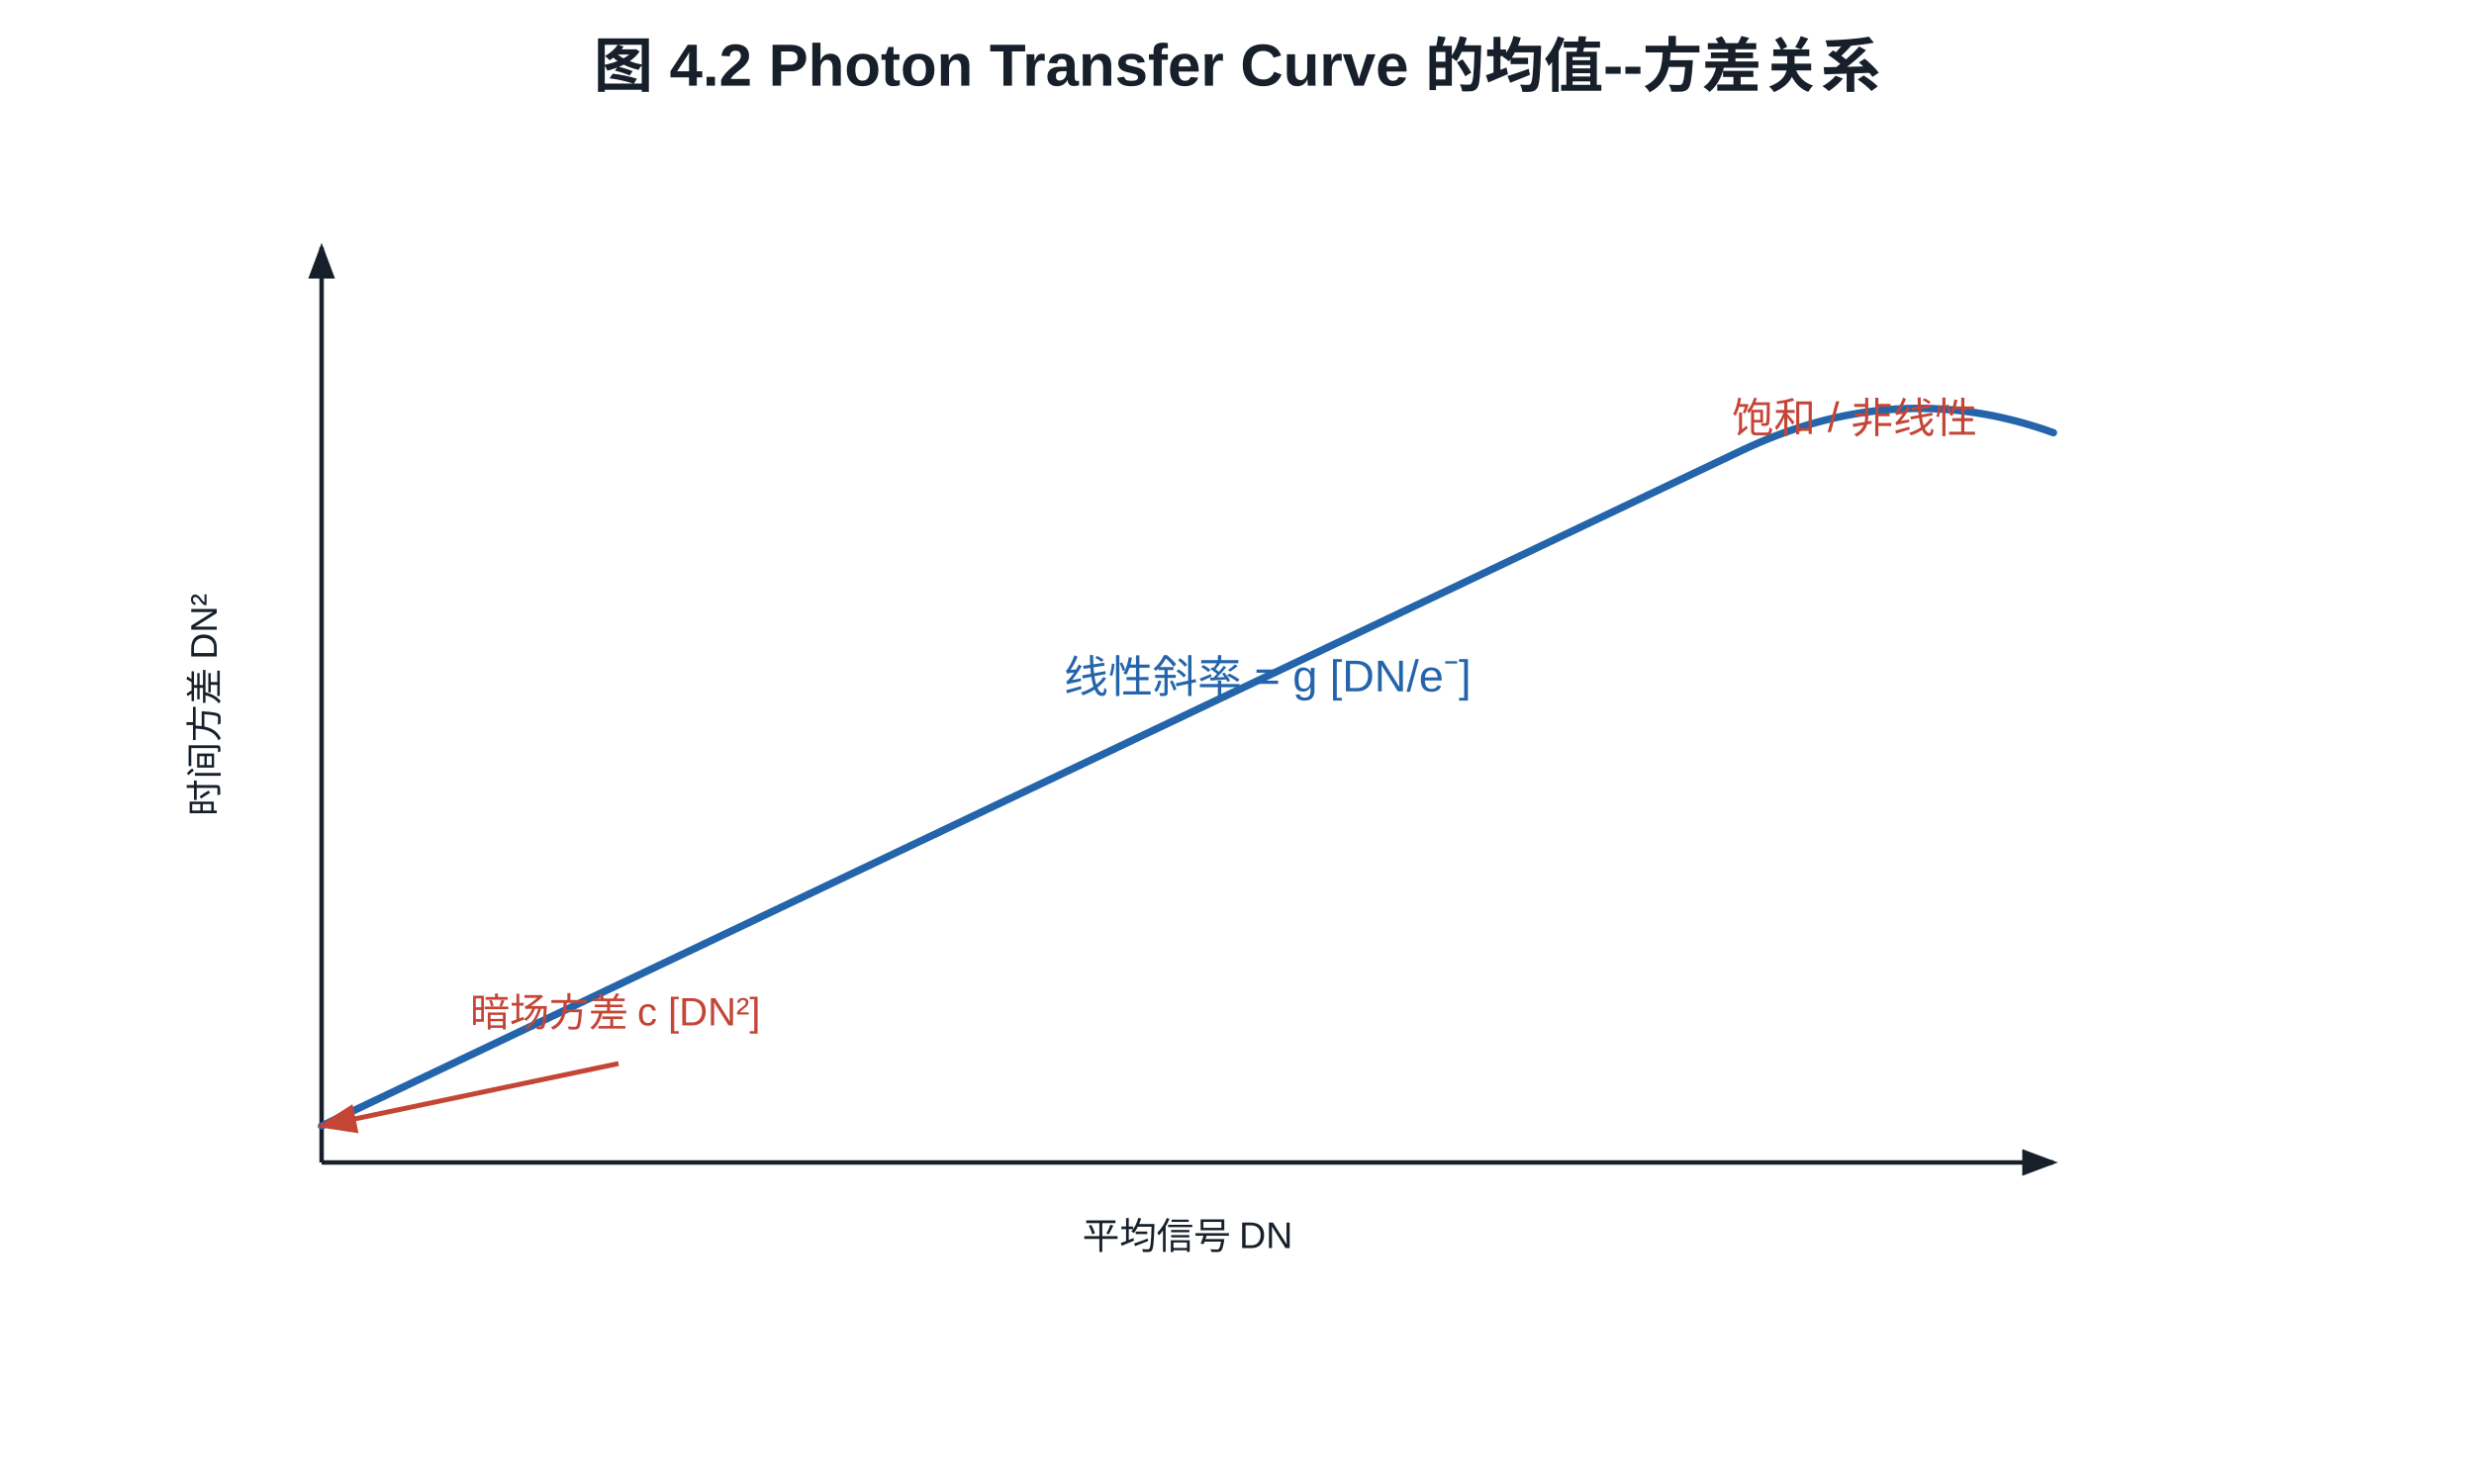
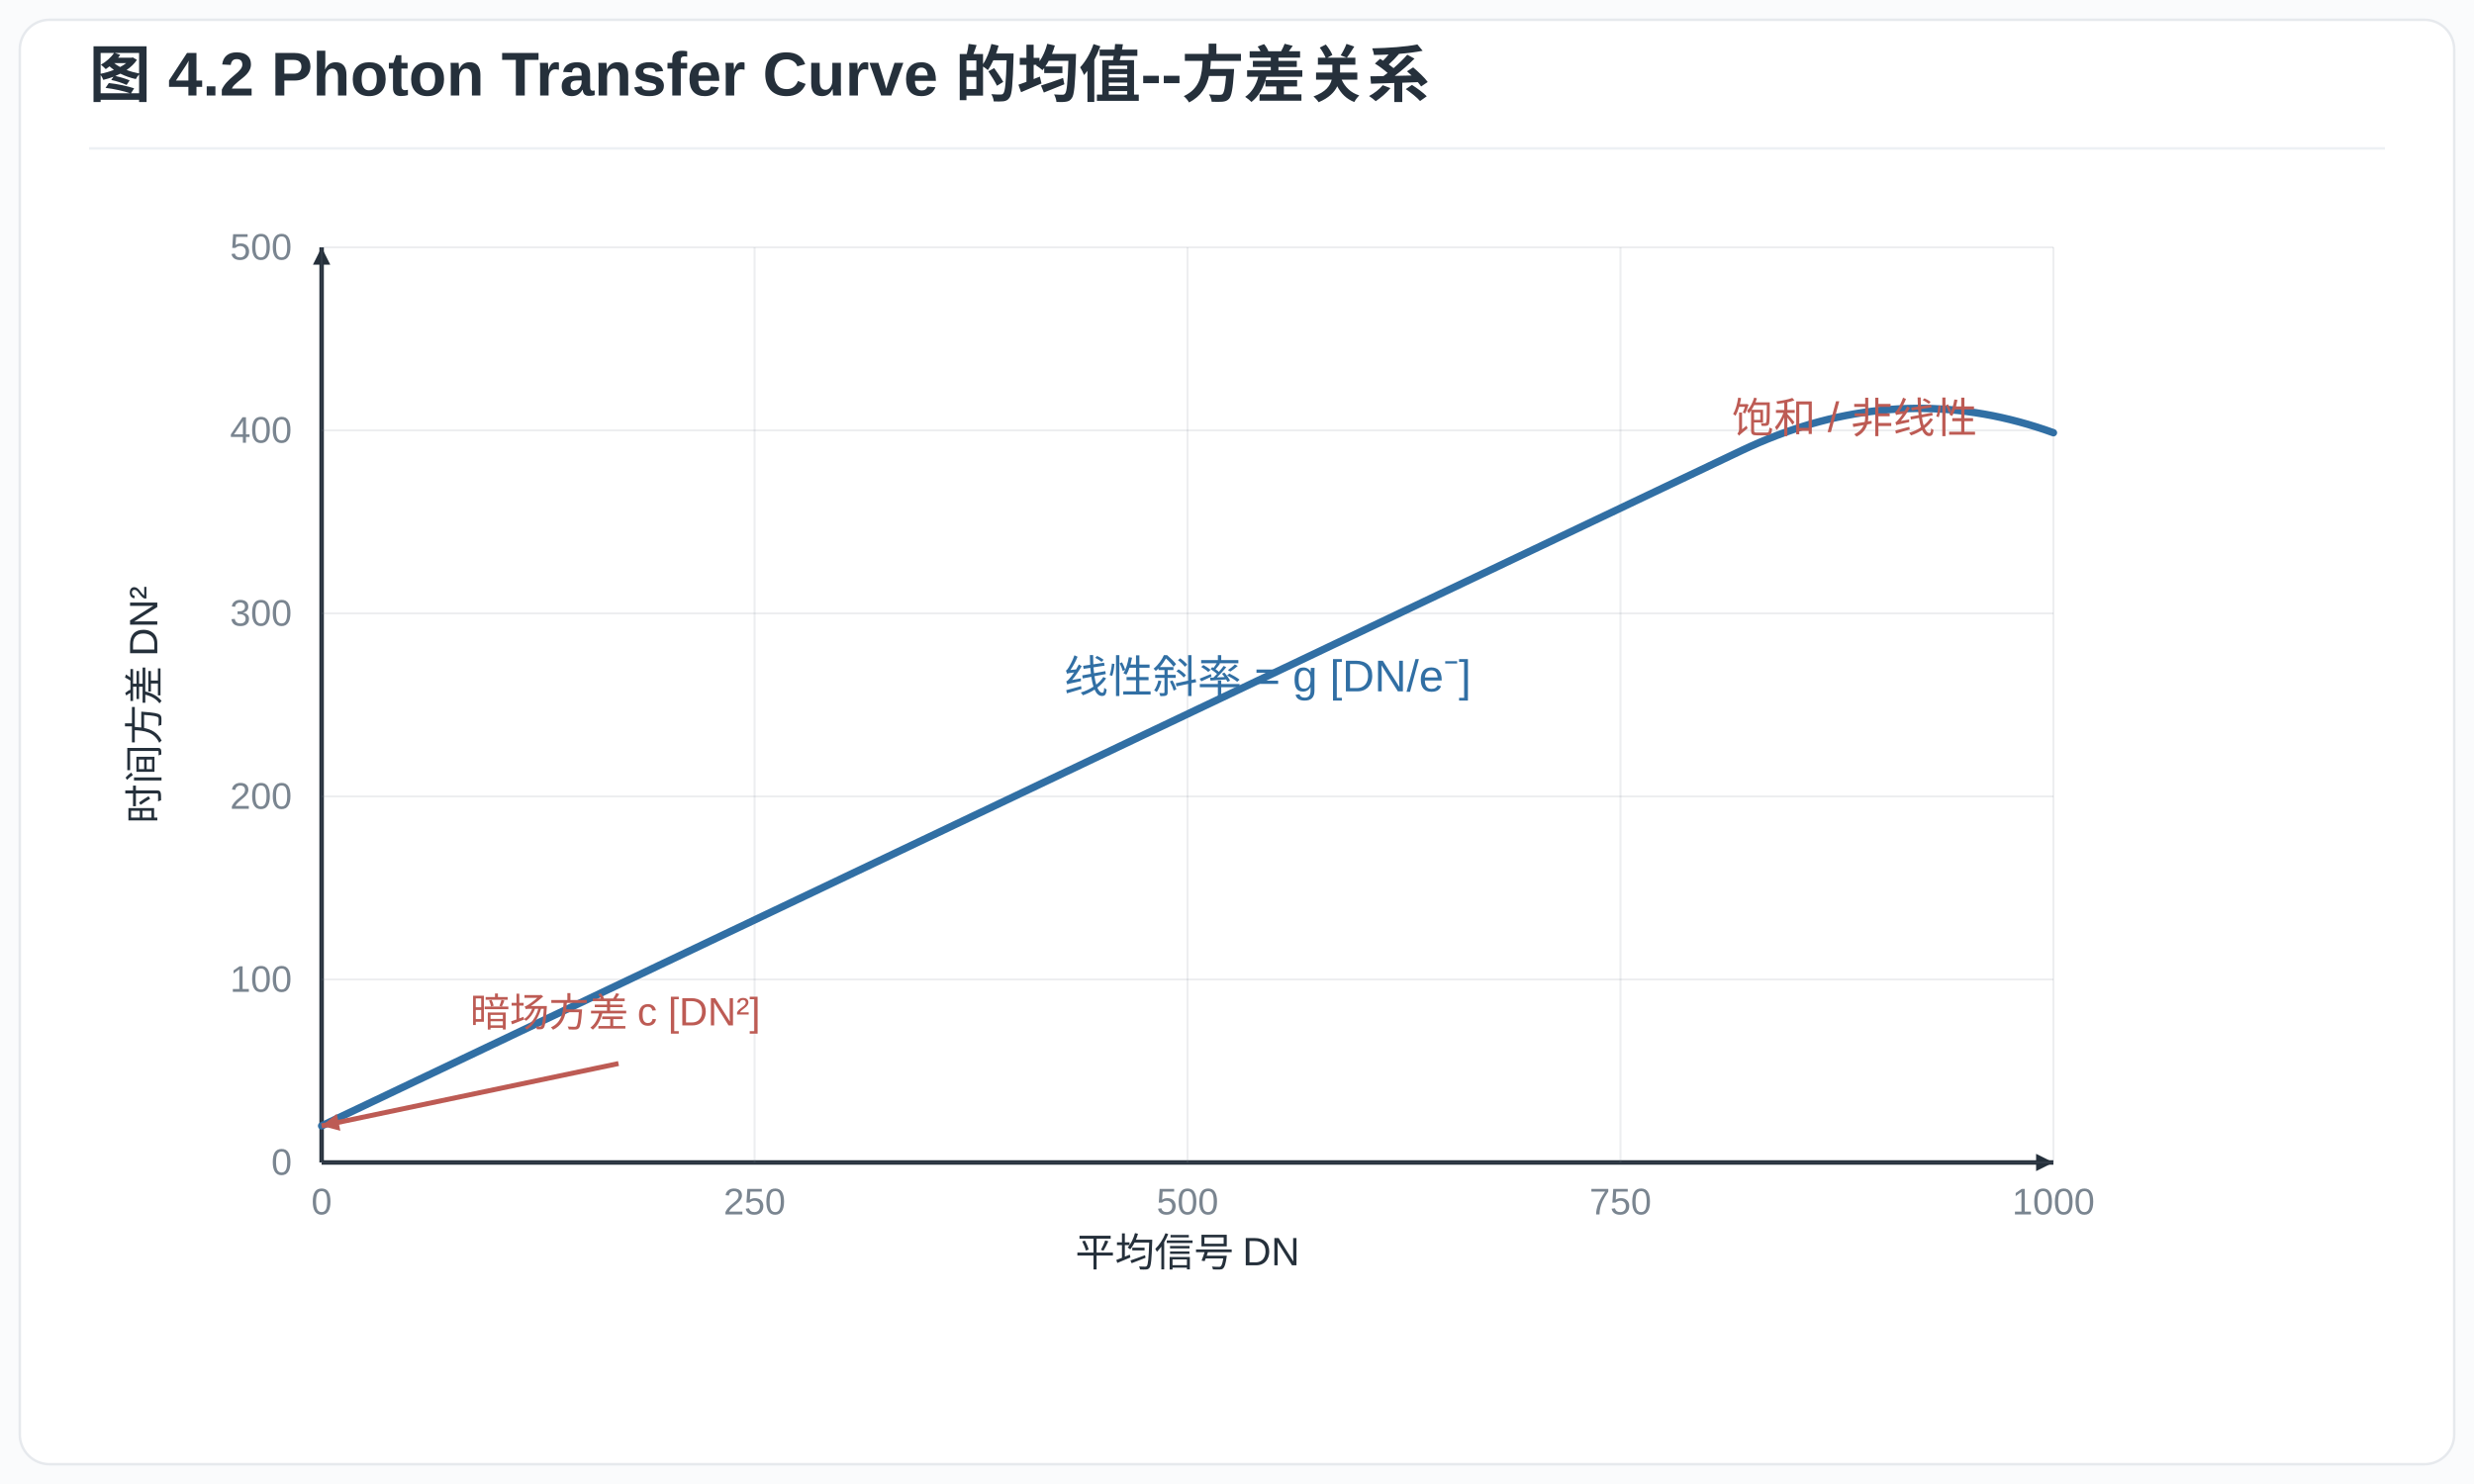
<svg xmlns="http://www.w3.org/2000/svg" width="1000" height="600" viewBox="0 0 1000 600" role="img" aria-label="图 4.2  Photon Transfer Curve 的均值--方差关系">
  <defs>
    <marker id="arrow" markerWidth="9" markerHeight="9" refX="7" refY="3" orient="auto" markerUnits="strokeWidth">
      <path d="M0,0 L0,6 L8,3 z" fill="context-stroke" />
    </marker>
    <marker id="arrow-open" markerWidth="9" markerHeight="9" refX="7" refY="3" orient="auto" markerUnits="strokeWidth">
      <path d="M0,0 L8,3 L0,6" fill="none" stroke="context-stroke" />
    </marker>
  </defs>
-   <rect x="0" y="0" width="1000" height="600" fill="#ffffff" />
-   <text x="500.00" y="35.00" fill="#17202a" font-size="24" font-weight="700" text-anchor="middle" font-family="Arial, PingFang SC, Hiragino Sans GB, sans-serif">图 4.2  Photon Transfer Curve 的均值--方差关系</text>
-   <line x1="130.00" y1="470.00" x2="830.00" y2="470.00" stroke="#17202a" stroke-width="1.8" opacity="1.0" marker-end="url(#arrow)" />
-   <line x1="130.00" y1="470.00" x2="130.00" y2="100.00" stroke="#17202a" stroke-width="1.8" opacity="1.0" marker-end="url(#arrow)" />
-   <text x="480.00" y="505.00" fill="#17202a" font-size="15" font-weight="400" text-anchor="middle" font-family="Arial, PingFang SC, Hiragino Sans GB, sans-serif">平均信号 DN</text>
-   <text x="88.00" y="285.00" fill="#17202a" font-size="15" font-weight="400" text-anchor="middle" font-family="Arial, PingFang SC, Hiragino Sans GB, sans-serif" transform="rotate(-90 88 285.0)">时间方差 DN²</text>
-   <polyline points="130.00,455.20 133.50,453.54 137.00,451.87 140.50,450.20 144.00,448.54 147.50,446.88 151.00,445.21 154.50,443.55 158.00,441.88 161.50,440.21 165.00,438.55 168.50,436.88 172.00,435.22 175.50,433.56 179.00,431.89 182.50,430.23 186.00,428.56 189.50,426.89 193.00,425.23 196.50,423.56 200.00,421.90 203.50,420.24 207.00,418.57 210.50,416.90 214.00,415.24 217.50,413.57 221.00,411.91 224.50,410.25 228.00,408.58 231.50,406.91 235.00,405.25 238.50,403.59 242.00,401.92 245.50,400.25 249.00,398.59 252.50,396.93 256.00,395.26 259.50,393.60 263.00,391.93 266.50,390.26 270.00,388.60 273.50,386.94 277.00,385.27 280.50,383.61 284.00,381.94 287.50,380.27 291.00,378.61 294.50,376.94 298.00,375.28 301.50,373.62 305.00,371.95 308.50,370.28 312.00,368.62 315.50,366.95 319.00,365.29 322.50,363.62 326.00,361.96 329.50,360.30 333.00,358.63 336.50,356.97 340.00,355.30 343.50,353.63 347.00,351.97 350.50,350.31 354.00,348.64 357.50,346.98 361.00,345.31 364.50,343.64 368.00,341.98 371.50,340.31 375.00,338.65 378.50,336.99 382.00,335.32 385.50,333.65 389.00,331.99 392.50,330.32 396.00,328.66 399.50,327.00 403.00,325.33 406.50,323.66 410.00,322.00 413.50,320.33 417.00,318.67 420.50,317.00 424.00,315.34 427.50,313.68 431.00,312.01 434.50,310.35 438.00,308.68 441.50,307.01 445.00,305.35 448.50,303.69 452.00,302.02 455.50,300.36 459.00,298.69 462.50,297.02 466.00,295.36 469.50,293.70 473.00,292.03 476.50,290.37 480.00,288.70 483.50,287.03 487.00,285.37 490.50,283.71 494.00,282.04 497.50,280.38 501.00,278.71 504.50,277.05 508.00,275.38 511.50,273.72 515.00,272.05 518.50,270.38 522.00,268.72 525.50,267.06 529.00,265.39 532.50,263.73 536.00,262.06 539.50,260.39 543.00,258.73 546.50,257.06 550.00,255.40 553.50,253.73 557.00,252.07 560.50,250.41 564.00,248.74 567.50,247.07 571.00,245.41 574.50,243.74 578.00,242.08 581.50,240.41 585.00,238.75 588.50,237.09 592.00,235.42 595.50,233.76 599.00,232.09 602.50,230.43 606.00,228.76 609.50,227.09 613.00,225.43 616.50,223.77 620.00,222.10 623.50,220.44 627.00,218.77 630.50,217.10 634.00,215.44 637.50,213.77 641.00,212.11 644.50,210.44 648.00,208.78 651.50,207.12 655.00,205.45 658.50,203.78 662.00,202.12 665.50,200.45 669.00,198.79 672.50,197.12 676.00,195.46 679.50,193.79 683.00,192.13 686.50,190.47 690.00,188.80 693.50,187.13 697.00,185.47 700.50,183.81 704.00,182.14 707.50,180.52 711.00,178.97 714.50,177.51 718.00,176.13 721.50,174.83 725.00,173.62 728.50,172.48 732.00,171.42 735.50,170.45 739.00,169.56 742.50,168.75 746.00,168.02 749.50,167.37 753.00,166.81 756.50,166.32 760.00,165.92 763.50,165.60 767.00,165.36 770.50,165.20 774.00,165.12 777.50,165.12 781.00,165.21 784.50,165.38 788.00,165.62 791.50,165.95 795.00,166.36 798.50,166.86 802.00,167.43 805.50,168.08 809.00,168.82 812.50,169.64 816.00,170.54 819.50,171.52 823.00,172.58 826.50,173.72 830.00,174.95" fill="none" stroke="#2364aa" stroke-width="3" stroke-linejoin="round" stroke-linecap="round" opacity="1.0" />
-   <line x1="250.00" y1="430.00" x2="130.00" y2="455.20" stroke="#c44536" stroke-width="2" opacity="1.0" marker-end="url(#arrow)" />
-   <text x="190.00" y="415.00" fill="#c44536" font-size="16" font-weight="400" text-anchor="start" font-family="Arial, PingFang SC, Hiragino Sans GB, sans-serif">暗场方差 c [DN²]</text>
-   <text x="430.00" y="280.00" fill="#2364aa" font-size="18" font-weight="400" text-anchor="start" font-family="Arial, PingFang SC, Hiragino Sans GB, sans-serif">线性斜率 = g [DN/e⁻]</text>
-   <text x="700.00" y="175.00" fill="#c44536" font-size="17" font-weight="400" text-anchor="start" font-family="Arial, PingFang SC, Hiragino Sans GB, sans-serif">饱和 / 非线性</text>
+   <rect width="1000" height="600" fill="#fafbfc" />
+   <rect x="8" y="8" width="984" height="584" rx="12" fill="#fff" stroke="#e6e9ed" />
+   <text x="36.00" y="39.00" fill="#25303b" font-size="25" font-weight="600" text-anchor="start" font-family="Arial, PingFang SC, Hiragino Sans GB, sans-serif">图 4.2  Photon Transfer Curve 的均值--方差关系</text>
+   <line x1="36.00" y1="60.00" x2="964.00" y2="60.00" stroke="#edf0f4" stroke-width="1" opacity="1.0" />
+   <defs>
+     <marker id="arrow-25303b-1.8" markerWidth="9" markerHeight="9" refX="8" refY="4.5" orient="auto" markerUnits="userSpaceOnUse">
+       <path d="M1 1L8 4.5L1 8Z" fill="#25303b" />
+     </marker>
+   </defs>
+   <line x1="130.00" y1="470.00" x2="830.00" y2="470.00" stroke="#25303b" stroke-width="1.8" opacity="1.0" marker-end="url(#arrow-25303b-1.8)" />
+   <line x1="130.00" y1="470.00" x2="130.00" y2="100.00" stroke="#25303b" stroke-width="1.8" opacity="1.0" marker-end="url(#arrow-25303b-1.8)" />
+   <text x="480.00" y="512.00" fill="#25303b" font-size="16" font-weight="400" text-anchor="middle" font-family="Arial, PingFang SC, Hiragino Sans GB, sans-serif">平均信号 DN</text>
+   <text x="64.00" y="285.00" fill="#25303b" font-size="16" font-weight="400" text-anchor="middle" font-family="Arial, PingFang SC, Hiragino Sans GB, sans-serif" transform="rotate(-90 64 285.0)">时间方差 DN²</text>
+   <line x1="130.00" y1="100.00" x2="130.00" y2="470.00" stroke="#7a8590" stroke-width="0.8" opacity="0.14" />
+   <text x="130.00" y="491.00" fill="#7a8590" font-size="15" font-weight="400" text-anchor="middle" font-family="Arial, PingFang SC, Hiragino Sans GB, sans-serif">0</text>
+   <line x1="305.00" y1="100.00" x2="305.00" y2="470.00" stroke="#7a8590" stroke-width="0.8" opacity="0.14" />
+   <text x="305.00" y="491.00" fill="#7a8590" font-size="15" font-weight="400" text-anchor="middle" font-family="Arial, PingFang SC, Hiragino Sans GB, sans-serif">250</text>
+   <line x1="480.00" y1="100.00" x2="480.00" y2="470.00" stroke="#7a8590" stroke-width="0.8" opacity="0.14" />
+   <text x="480.00" y="491.00" fill="#7a8590" font-size="15" font-weight="400" text-anchor="middle" font-family="Arial, PingFang SC, Hiragino Sans GB, sans-serif">500</text>
+   <line x1="655.00" y1="100.00" x2="655.00" y2="470.00" stroke="#7a8590" stroke-width="0.8" opacity="0.14" />
+   <text x="655.00" y="491.00" fill="#7a8590" font-size="15" font-weight="400" text-anchor="middle" font-family="Arial, PingFang SC, Hiragino Sans GB, sans-serif">750</text>
+   <line x1="830.00" y1="100.00" x2="830.00" y2="470.00" stroke="#7a8590" stroke-width="0.8" opacity="0.14" />
+   <text x="830.00" y="491.00" fill="#7a8590" font-size="15" font-weight="400" text-anchor="middle" font-family="Arial, PingFang SC, Hiragino Sans GB, sans-serif">1000</text>
+   <line x1="130.00" y1="470.00" x2="830.00" y2="470.00" stroke="#7a8590" stroke-width="0.8" opacity="0.14" />
+   <text x="118.00" y="475.00" fill="#7a8590" font-size="15" font-weight="400" text-anchor="end" font-family="Arial, PingFang SC, Hiragino Sans GB, sans-serif">0</text>
+   <line x1="130.00" y1="396.00" x2="830.00" y2="396.00" stroke="#7a8590" stroke-width="0.8" opacity="0.14" />
+   <text x="118.00" y="401.00" fill="#7a8590" font-size="15" font-weight="400" text-anchor="end" font-family="Arial, PingFang SC, Hiragino Sans GB, sans-serif">100</text>
+   <line x1="130.00" y1="322.00" x2="830.00" y2="322.00" stroke="#7a8590" stroke-width="0.8" opacity="0.14" />
+   <text x="118.00" y="327.00" fill="#7a8590" font-size="15" font-weight="400" text-anchor="end" font-family="Arial, PingFang SC, Hiragino Sans GB, sans-serif">200</text>
+   <line x1="130.00" y1="248.00" x2="830.00" y2="248.00" stroke="#7a8590" stroke-width="0.8" opacity="0.14" />
+   <text x="118.00" y="253.00" fill="#7a8590" font-size="15" font-weight="400" text-anchor="end" font-family="Arial, PingFang SC, Hiragino Sans GB, sans-serif">300</text>
+   <line x1="130.00" y1="174.00" x2="830.00" y2="174.00" stroke="#7a8590" stroke-width="0.8" opacity="0.14" />
+   <text x="118.00" y="179.00" fill="#7a8590" font-size="15" font-weight="400" text-anchor="end" font-family="Arial, PingFang SC, Hiragino Sans GB, sans-serif">400</text>
+   <line x1="130.00" y1="100.00" x2="830.00" y2="100.00" stroke="#7a8590" stroke-width="0.8" opacity="0.14" />
+   <text x="118.00" y="105.00" fill="#7a8590" font-size="15" font-weight="400" text-anchor="end" font-family="Arial, PingFang SC, Hiragino Sans GB, sans-serif">500</text>
+   <polyline points="130.00,455.20 133.50,453.54 137.00,451.87 140.50,450.20 144.00,448.54 147.50,446.88 151.00,445.21 154.50,443.55 158.00,441.88 161.50,440.21 165.00,438.55 168.50,436.88 172.00,435.22 175.50,433.56 179.00,431.89 182.50,430.23 186.00,428.56 189.50,426.89 193.00,425.23 196.50,423.56 200.00,421.90 203.50,420.24 207.00,418.57 210.50,416.90 214.00,415.24 217.50,413.57 221.00,411.91 224.50,410.25 228.00,408.58 231.50,406.91 235.00,405.25 238.50,403.59 242.00,401.92 245.50,400.25 249.00,398.59 252.50,396.93 256.00,395.26 259.50,393.60 263.00,391.93 266.50,390.26 270.00,388.60 273.50,386.94 277.00,385.27 280.50,383.61 284.00,381.94 287.50,380.27 291.00,378.61 294.50,376.94 298.00,375.28 301.50,373.62 305.00,371.95 308.50,370.28 312.00,368.62 315.50,366.95 319.00,365.29 322.50,363.62 326.00,361.96 329.50,360.30 333.00,358.63 336.50,356.97 340.00,355.30 343.50,353.63 347.00,351.97 350.50,350.31 354.00,348.64 357.50,346.98 361.00,345.31 364.50,343.64 368.00,341.98 371.50,340.31 375.00,338.65 378.50,336.99 382.00,335.32 385.50,333.65 389.00,331.99 392.50,330.32 396.00,328.66 399.50,327.00 403.00,325.33 406.50,323.66 410.00,322.00 413.50,320.33 417.00,318.67 420.50,317.00 424.00,315.34 427.50,313.68 431.00,312.01 434.50,310.35 438.00,308.68 441.50,307.01 445.00,305.35 448.50,303.69 452.00,302.02 455.50,300.36 459.00,298.69 462.50,297.02 466.00,295.36 469.50,293.70 473.00,292.03 476.50,290.37 480.00,288.70 483.50,287.03 487.00,285.37 490.50,283.71 494.00,282.04 497.50,280.38 501.00,278.71 504.50,277.05 508.00,275.38 511.50,273.72 515.00,272.05 518.50,270.38 522.00,268.72 525.50,267.06 529.00,265.39 532.50,263.73 536.00,262.06 539.50,260.39 543.00,258.73 546.50,257.06 550.00,255.40 553.50,253.73 557.00,252.07 560.50,250.41 564.00,248.74 567.50,247.07 571.00,245.41 574.50,243.74 578.00,242.08 581.50,240.41 585.00,238.75 588.50,237.09 592.00,235.42 595.50,233.76 599.00,232.09 602.50,230.43 606.00,228.76 609.50,227.09 613.00,225.43 616.50,223.77 620.00,222.10 623.50,220.44 627.00,218.77 630.50,217.10 634.00,215.44 637.50,213.77 641.00,212.11 644.50,210.44 648.00,208.78 651.50,207.12 655.00,205.45 658.50,203.78 662.00,202.12 665.50,200.45 669.00,198.79 672.50,197.12 676.00,195.46 679.50,193.79 683.00,192.13 686.50,190.47 690.00,188.80 693.50,187.13 697.00,185.47 700.50,183.81 704.00,182.14 707.50,180.52 711.00,178.97 714.50,177.51 718.00,176.13 721.50,174.83 725.00,173.62 728.50,172.48 732.00,171.42 735.50,170.45 739.00,169.56 742.50,168.75 746.00,168.02 749.50,167.37 753.00,166.81 756.50,166.32 760.00,165.92 763.50,165.60 767.00,165.36 770.50,165.20 774.00,165.12 777.50,165.12 781.00,165.21 784.50,165.38 788.00,165.62 791.50,165.95 795.00,166.36 798.50,166.86 802.00,167.43 805.50,168.08 809.00,168.82 812.50,169.64 816.00,170.54 819.50,171.52 823.00,172.58 826.50,173.72 830.00,174.95" fill="none" stroke="#316fa4" stroke-width="3" stroke-linejoin="round" stroke-linecap="round" opacity="1.0" />
+   <defs>
+     <marker id="arrow-bd5b54-2" markerWidth="9" markerHeight="9" refX="8" refY="4.5" orient="auto" markerUnits="userSpaceOnUse">
+       <path d="M1 1L8 4.5L1 8Z" fill="#bd5b54" />
+     </marker>
+   </defs>
+   <line x1="250.00" y1="430.00" x2="130.00" y2="455.20" stroke="#bd5b54" stroke-width="2" opacity="1.0" marker-end="url(#arrow-bd5b54-2)" />
+   <text x="190.00" y="415.00" fill="#bd5b54" font-size="16" font-weight="400" text-anchor="start" font-family="Arial, PingFang SC, Hiragino Sans GB, sans-serif">暗场方差 c [DN²]</text>
+   <text x="430.00" y="280.00" fill="#316fa4" font-size="18" font-weight="400" text-anchor="start" font-family="Arial, PingFang SC, Hiragino Sans GB, sans-serif">线性斜率 = g [DN/e⁻]</text>
+   <text x="700.00" y="175.00" fill="#bd5b54" font-size="17" font-weight="400" text-anchor="start" font-family="Arial, PingFang SC, Hiragino Sans GB, sans-serif">饱和 / 非线性</text>
</svg>
